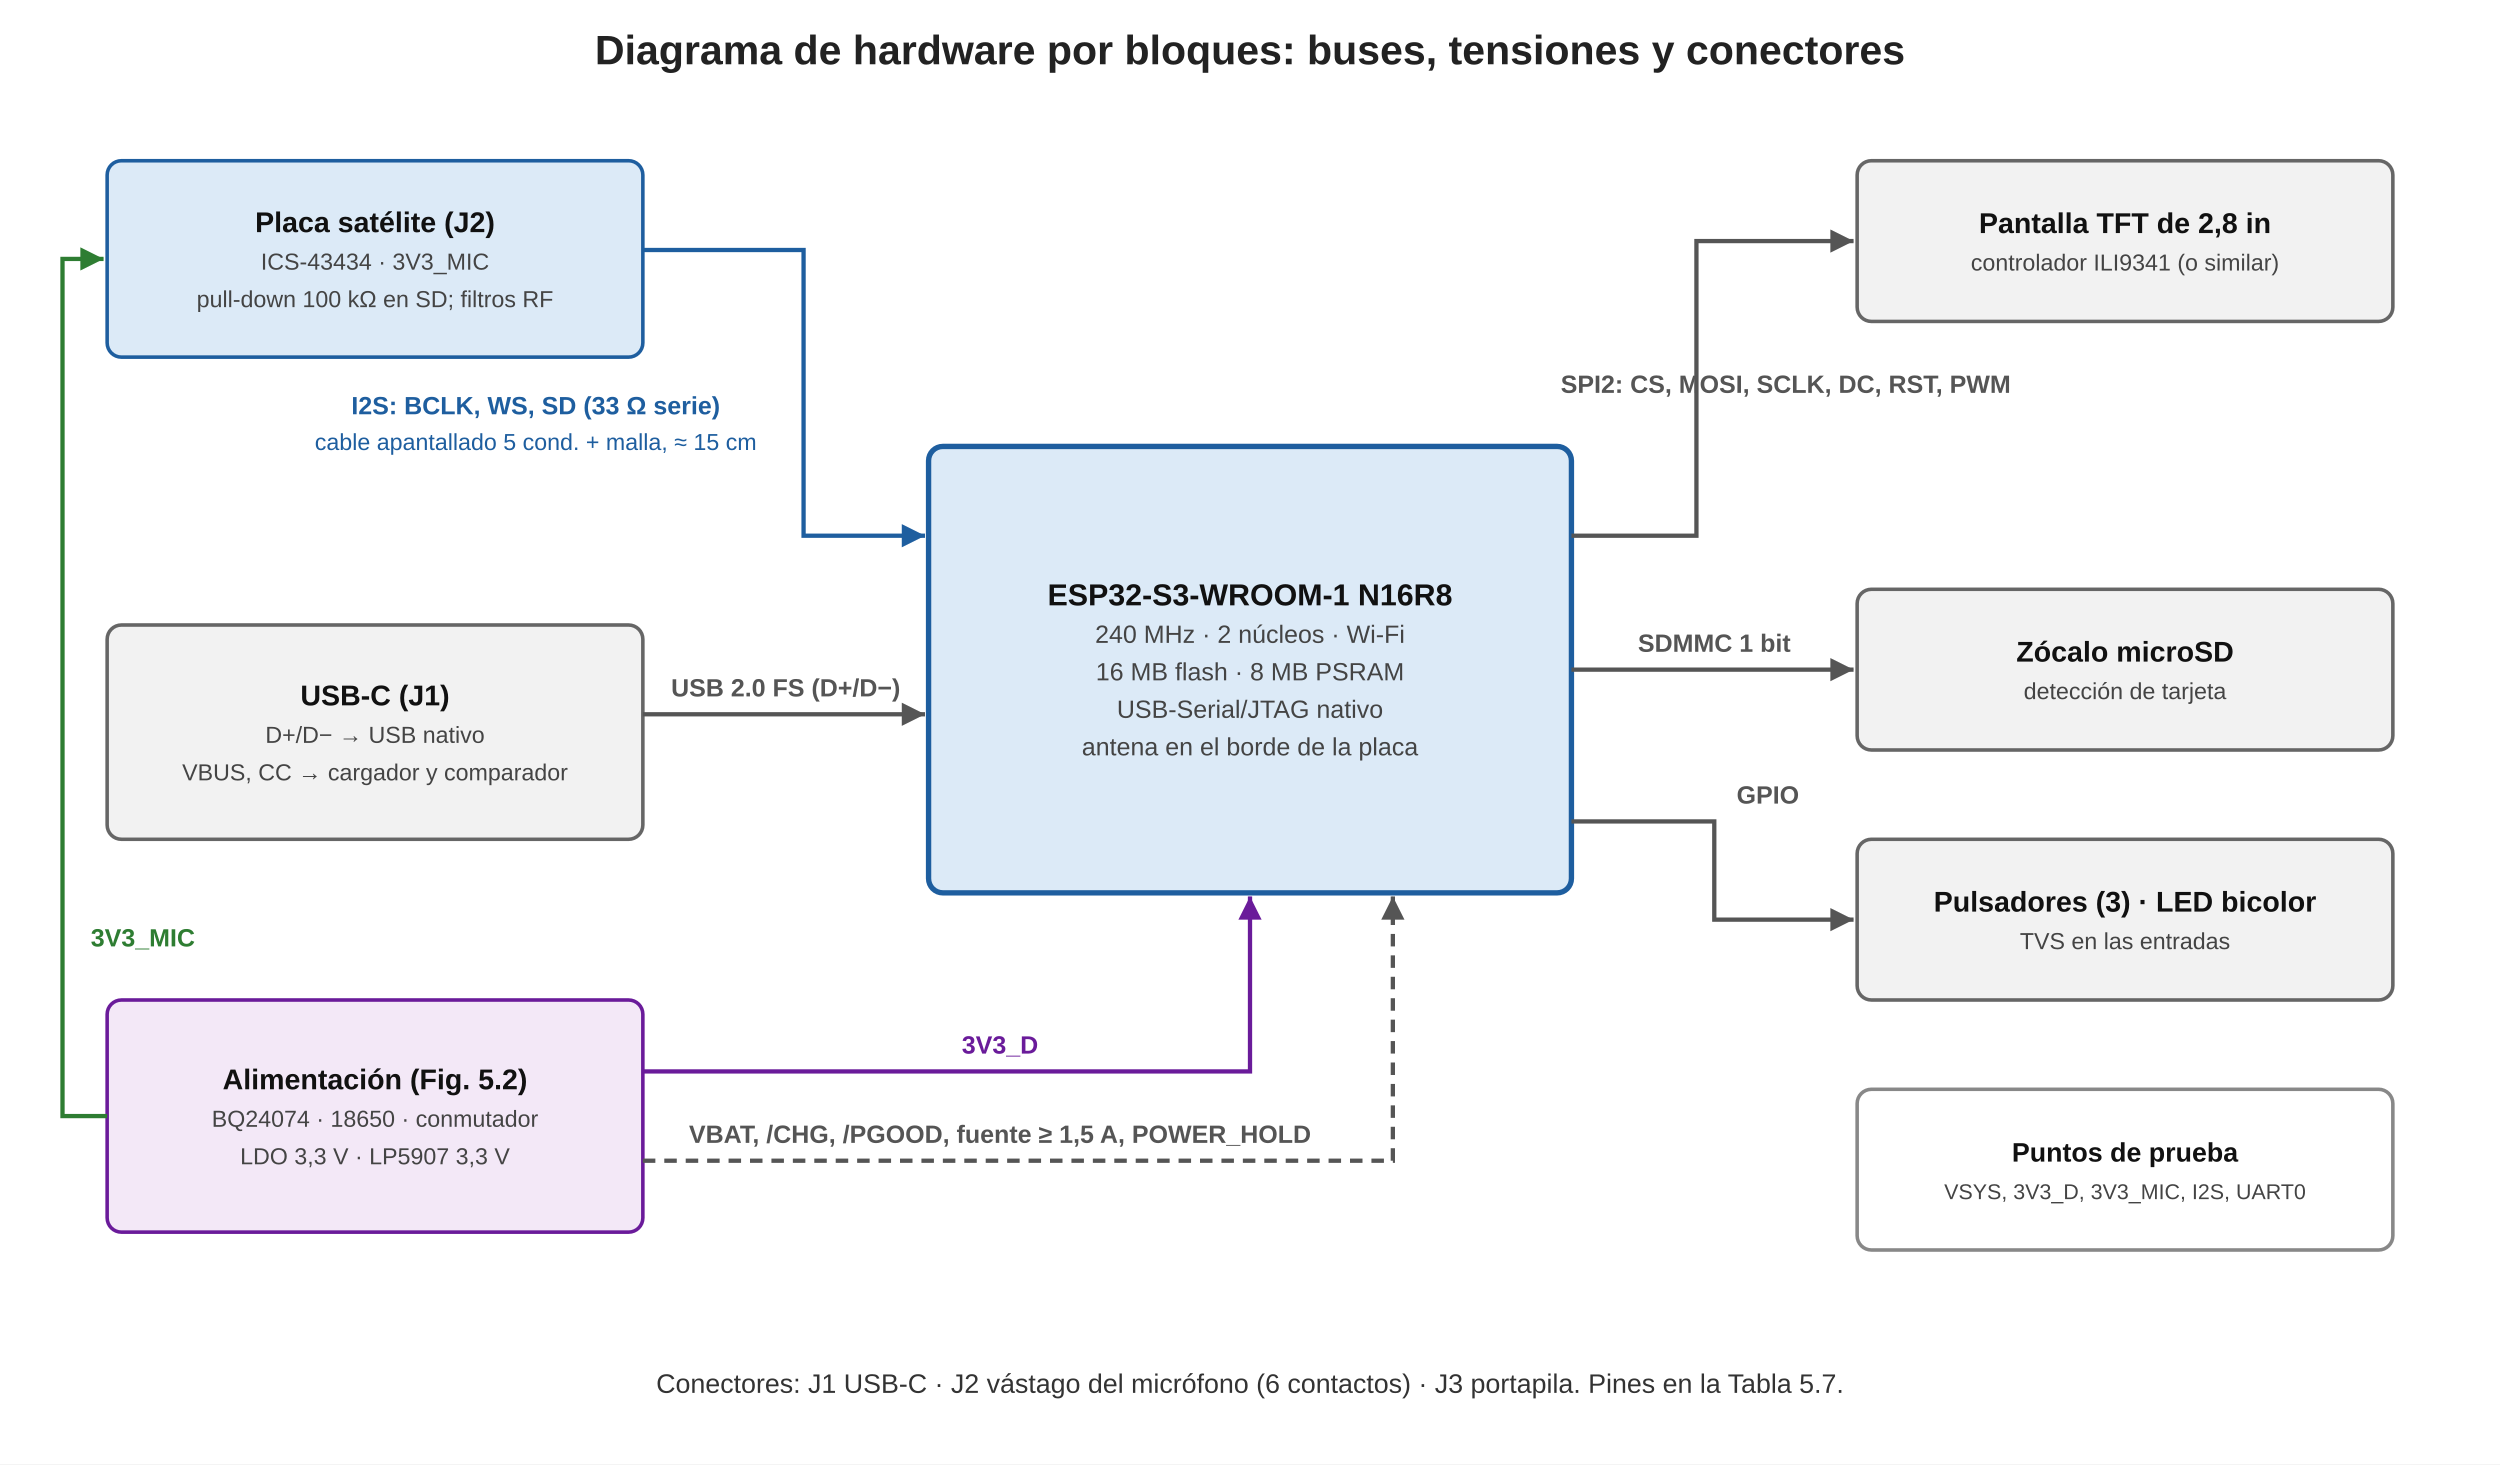
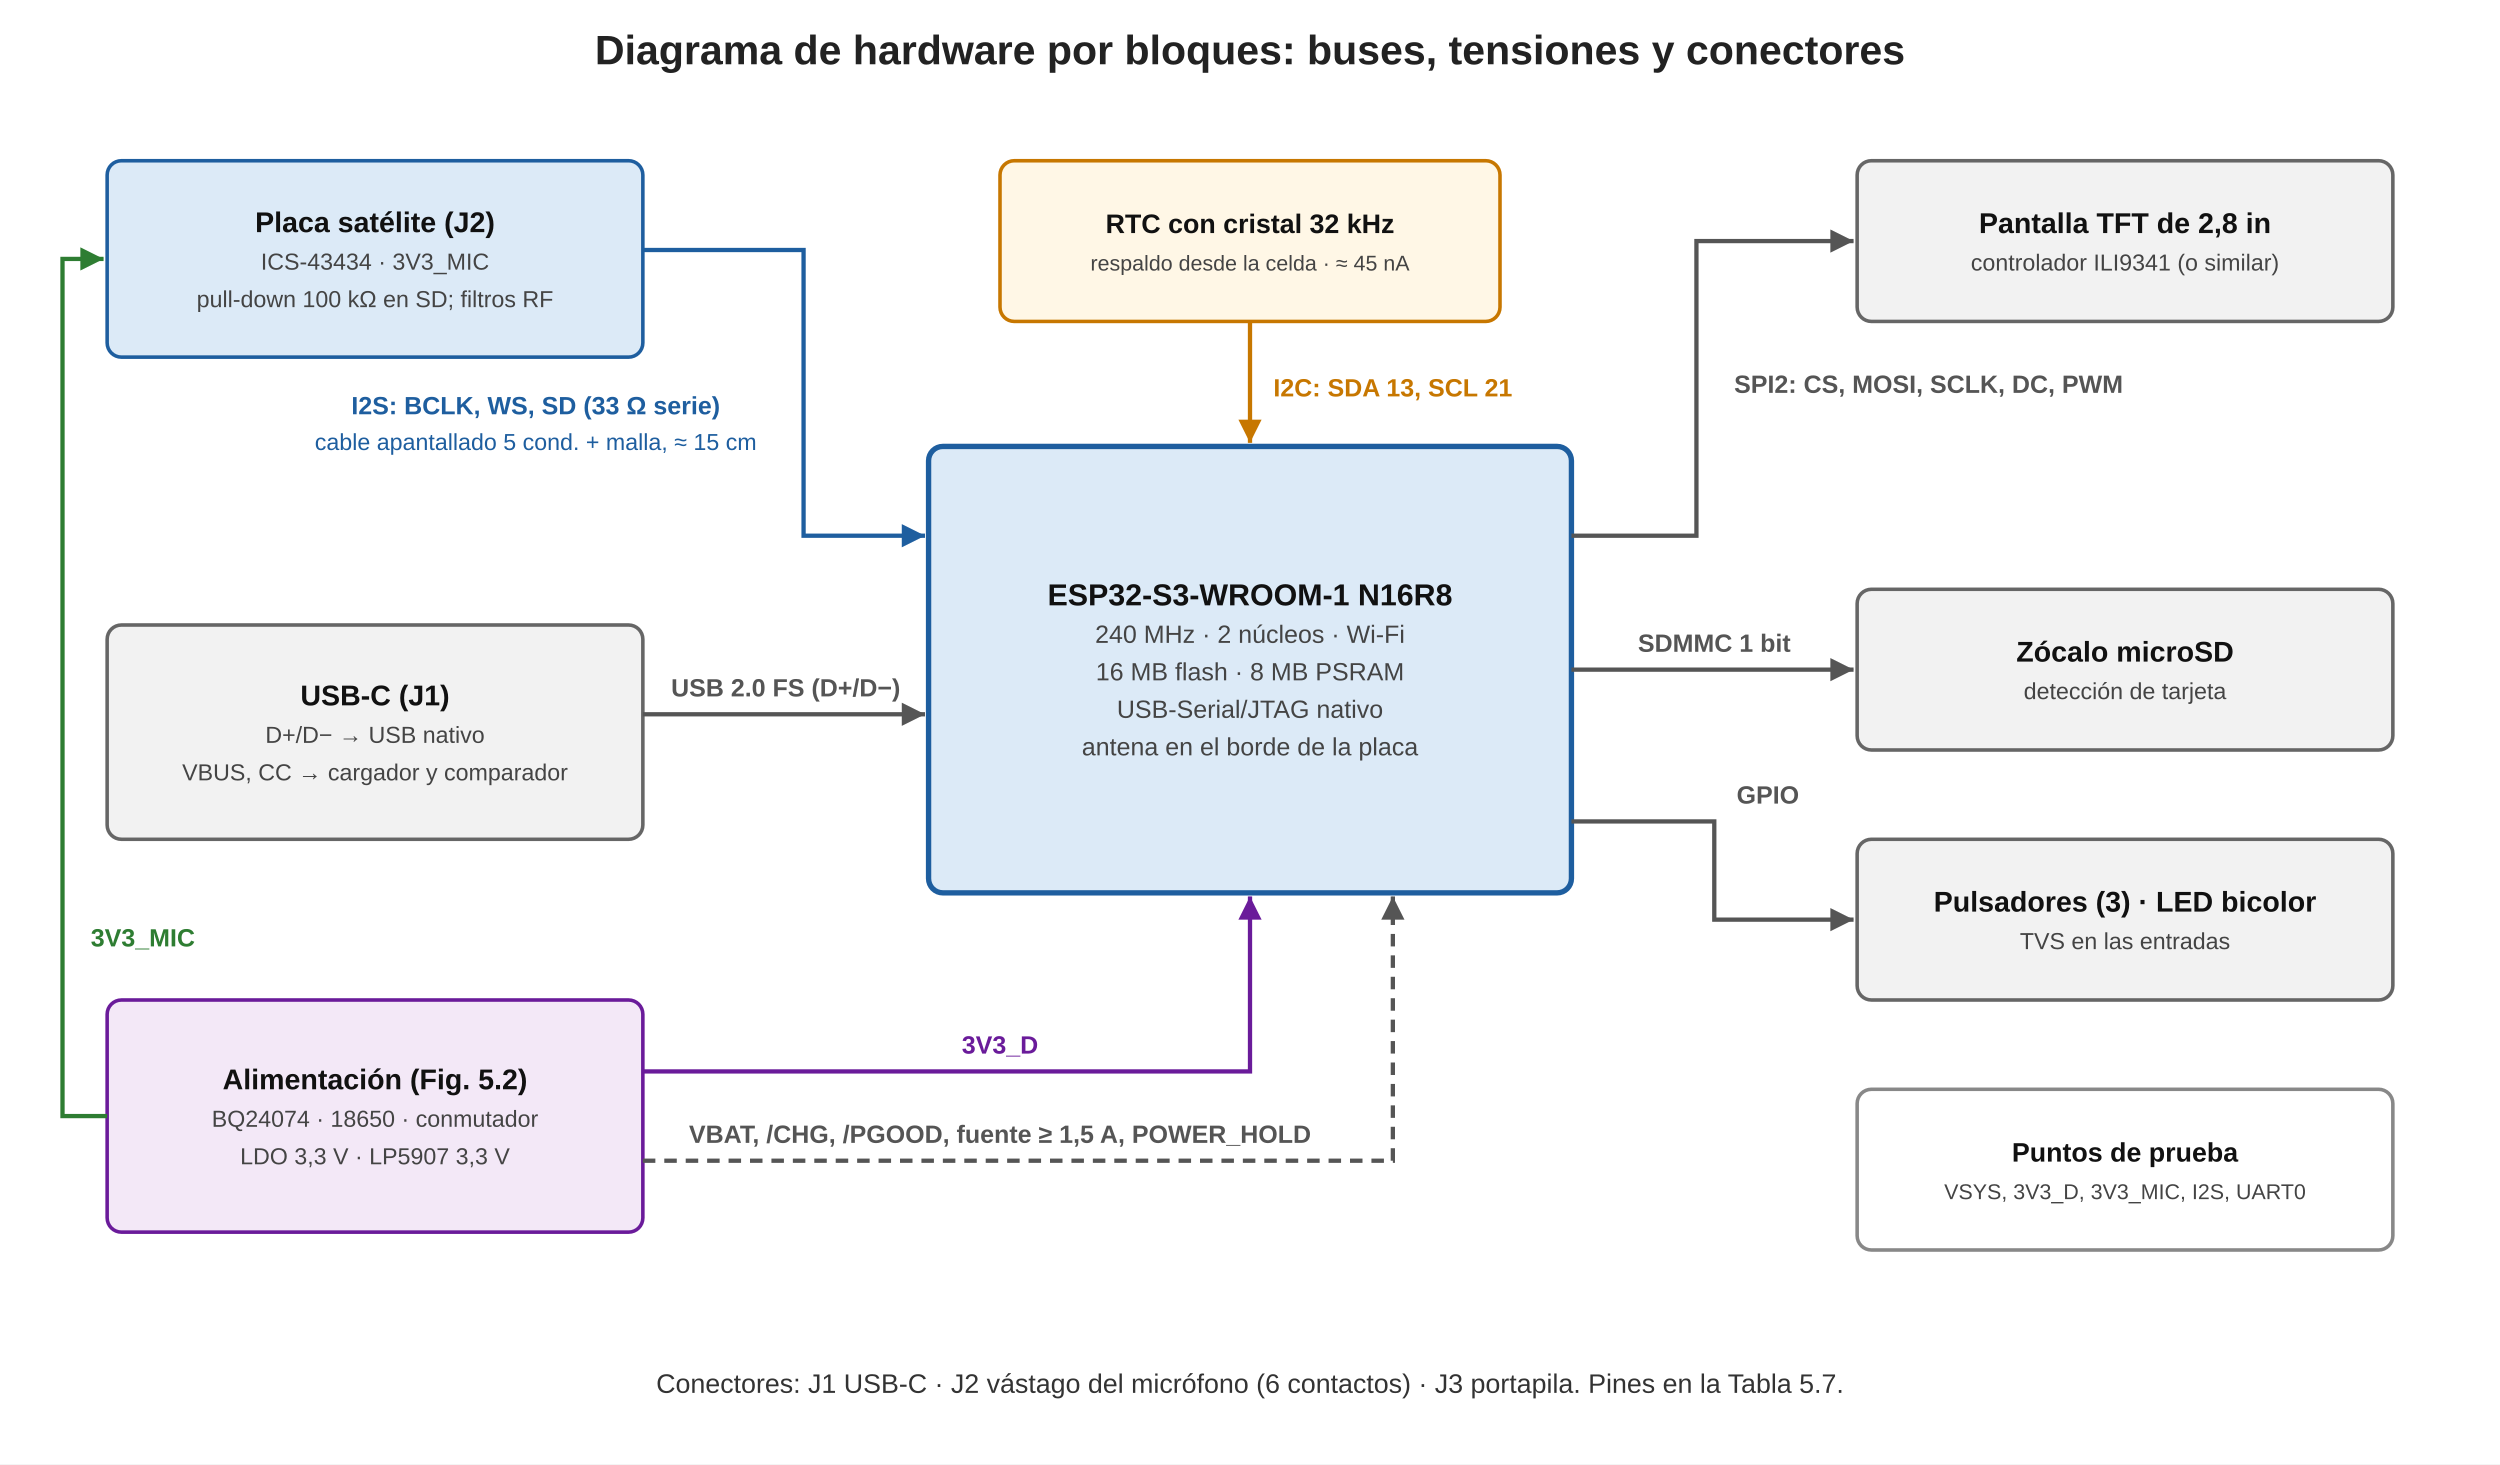
<svg xmlns="http://www.w3.org/2000/svg" width="1400" height="820" viewBox="0 0 1400 820" font-family="Arial, Helvetica, sans-serif">
  <rect width="1400" height="820" fill="#fff" />
  <text x="700" y="36" font-size="23" text-anchor="middle" fill="#222" font-weight="bold">Diagrama de hardware por bloques: buses, tensiones y conectores</text>
  <rect x="520" y="250" width="360" height="250" rx="8" fill="#dceaf7" stroke="#1e5e9f" stroke-width="3" />
  <text x="700.0" y="339.0" font-size="17" text-anchor="middle" fill="#111" font-weight="bold">ESP32-S3-WROOM-1 N16R8</text>
  <text x="700.0" y="360.0" font-size="14" text-anchor="middle" fill="#444" font-weight="normal">240 MHz · 2 núcleos · Wi-Fi</text>
  <text x="700.0" y="381.0" font-size="14" text-anchor="middle" fill="#444" font-weight="normal">16 MB flash · 8 MB PSRAM</text>
  <text x="700.0" y="402.0" font-size="14" text-anchor="middle" fill="#444" font-weight="normal">USB-Serial/JTAG nativo</text>
  <text x="700.0" y="423.0" font-size="14" text-anchor="middle" fill="#444" font-weight="normal">antena en el borde de la placa</text>
  <rect x="60" y="90" width="300" height="110" rx="8" fill="#dceaf7" stroke="#1e5e9f" stroke-width="2" />
  <text x="210.0" y="130.0" font-size="16" text-anchor="middle" fill="#111" font-weight="bold">Placa satélite (J2)</text>
  <text x="210.0" y="151.0" font-size="13" text-anchor="middle" fill="#444" font-weight="normal">ICS-43434 · 3V3_MIC</text>
  <text x="210.0" y="172.0" font-size="13" text-anchor="middle" fill="#444" font-weight="normal">pull-down 100 kΩ en SD; filtros RF</text>
  <polyline points="360,140 450,140 450,300 518,300" fill="none" stroke="#1e5e9f" stroke-width="2.4" />
  <polygon points="518,300 505.0,306.5 505.0,293.5" fill="#1e5e9f" />
  <text x="300" y="232" font-size="14" text-anchor="middle" fill="#1e5e9f" font-weight="bold">I2S: BCLK, WS, SD (33 Ω serie)</text>
  <text x="300" y="252" font-size="13" text-anchor="middle" fill="#1e5e9f" font-weight="normal">cable apantallado 5 cond. + malla, ≈ 15 cm</text>
  <rect x="1040" y="90" width="300" height="90" rx="8" fill="#f2f2f2" stroke="#666" stroke-width="2" />
  <text x="1190.0" y="130.5" font-size="16" text-anchor="middle" fill="#111" font-weight="bold">Pantalla TFT de 2,8 in</text>
  <text x="1190.0" y="151.5" font-size="13" text-anchor="middle" fill="#444" font-weight="normal">controlador ILI9341 (o similar)</text>
  <polyline points="880,300 950,300 950,135 1038,135" fill="none" stroke="#555" stroke-width="2.4" />
  <polygon points="1038,135 1025.0,141.5 1025.0,128.5" fill="#555" />
-   <text x="1000" y="220" font-size="14" text-anchor="middle" fill="#555" font-weight="bold">SPI2: CS, MOSI, SCLK, DC, RST, PWM</text>
+   <text x="1080" y="220" font-size="14" text-anchor="middle" fill="#555" font-weight="bold">SPI2: CS, MOSI, SCLK, DC, PWM</text>
+   <rect x="560" y="90" width="280" height="90" rx="8" fill="#fff7e6" stroke="#c77700" stroke-width="2" />
+   <text x="700.0" y="130.5" font-size="15" text-anchor="middle" fill="#111" font-weight="bold">RTC con cristal 32 kHz</text>
+   <text x="700.0" y="151.5" font-size="12" text-anchor="middle" fill="#444" font-weight="normal">respaldo desde la celda · ≈ 45 nA</text>
+   <polyline points="700,180 700,248" fill="none" stroke="#c77700" stroke-width="2.4" />
+   <polygon points="700,248 693.5,235.0 706.5,235.0" fill="#c77700" />
+   <text x="780" y="222" font-size="14" text-anchor="middle" fill="#c77700" font-weight="bold">I2C: SDA 13, SCL 21</text>
  <rect x="1040" y="330" width="300" height="90" rx="8" fill="#f2f2f2" stroke="#666" stroke-width="2" />
  <text x="1190.0" y="370.5" font-size="16" text-anchor="middle" fill="#111" font-weight="bold">Zócalo microSD</text>
  <text x="1190.0" y="391.5" font-size="13" text-anchor="middle" fill="#444" font-weight="normal">detección de tarjeta</text>
  <polyline points="880,375 1038,375" fill="none" stroke="#555" stroke-width="2.4" />
  <polygon points="1038,375 1025.0,381.5 1025.0,368.5" fill="#555" />
  <text x="960" y="365" font-size="14" text-anchor="middle" fill="#555" font-weight="bold">SDMMC 1 bit</text>
  <rect x="1040" y="470" width="300" height="90" rx="8" fill="#f2f2f2" stroke="#666" stroke-width="2" />
  <text x="1190.0" y="510.5" font-size="16" text-anchor="middle" fill="#111" font-weight="bold">Pulsadores (3) · LED bicolor</text>
  <text x="1190.0" y="531.5" font-size="13" text-anchor="middle" fill="#444" font-weight="normal">TVS en las entradas</text>
  <polyline points="880,460 960,460 960,515 1038,515" fill="none" stroke="#555" stroke-width="2.4" />
  <polygon points="1038,515 1025.0,521.5 1025.0,508.5" fill="#555" />
  <text x="990" y="450" font-size="14" text-anchor="middle" fill="#555" font-weight="bold">GPIO</text>
  <rect x="60" y="350" width="300" height="120" rx="8" fill="#f2f2f2" stroke="#666" stroke-width="2" />
  <text x="210.0" y="395.0" font-size="16" text-anchor="middle" fill="#111" font-weight="bold">USB-C (J1)</text>
  <text x="210.0" y="416.0" font-size="13" text-anchor="middle" fill="#444" font-weight="normal">D+/D− → USB nativo</text>
  <text x="210.0" y="437.0" font-size="13" text-anchor="middle" fill="#444" font-weight="normal">VBUS, CC → cargador y comparador</text>
  <polyline points="360,400 518,400" fill="none" stroke="#555" stroke-width="2.4" />
  <polygon points="518,400 505.0,406.5 505.0,393.5" fill="#555" />
  <text x="440" y="390" font-size="14" text-anchor="middle" fill="#555" font-weight="bold">USB 2.0 FS (D+/D−)</text>
  <rect x="60" y="560" width="300" height="130" rx="8" fill="#f3e8f7" stroke="#6a1b9a" stroke-width="2" />
  <text x="210.0" y="610.0" font-size="16" text-anchor="middle" fill="#111" font-weight="bold">Alimentación (Fig. 5.2)</text>
  <text x="210.0" y="631.0" font-size="13" text-anchor="middle" fill="#444" font-weight="normal">BQ24074 · 18650 · conmutador</text>
  <text x="210.0" y="652.0" font-size="13" text-anchor="middle" fill="#444" font-weight="normal">LDO 3,3 V · LP5907 3,3 V</text>
  <polyline points="360,600 700,600 700,502" fill="none" stroke="#6a1b9a" stroke-width="2.4" />
  <polygon points="700,502 706.5,515.0 693.5,515.0" fill="#6a1b9a" />
  <text x="560" y="590" font-size="14" text-anchor="middle" fill="#6a1b9a" font-weight="bold">3V3_D</text>
  <polyline points="60,625 35,625 35,145 58,145" fill="none" stroke="#2e7d32" stroke-width="2.4" />
  <polygon points="58,145 45.0,151.5 45.0,138.5" fill="#2e7d32" />
  <text x="80" y="530" font-size="14" text-anchor="middle" fill="#2e7d32" font-weight="bold">3V3_MIC</text>
  <polyline points="360,650 780,650 780,502" fill="none" stroke="#555" stroke-width="2.4" stroke-dasharray="7,5" />
  <polygon points="780,502 786.5,515.0 773.5,515.0" fill="#555" />
  <text x="560" y="640" font-size="14" text-anchor="middle" fill="#555" font-weight="bold">VBAT, /CHG, /PGOOD, fuente ≥ 1,5 A, POWER_HOLD</text>
  <rect x="1040" y="610" width="300" height="90" rx="8" fill="#fff" stroke="#888" stroke-width="2" />
  <text x="1190.0" y="650.5" font-size="15" text-anchor="middle" fill="#111" font-weight="bold">Puntos de prueba</text>
  <text x="1190.0" y="671.5" font-size="12" text-anchor="middle" fill="#444" font-weight="normal">VSYS, 3V3_D, 3V3_MIC, I2S, UART0</text>
  <text x="700" y="780" font-size="15" text-anchor="middle" fill="#333" font-weight="normal">Conectores: J1 USB-C · J2 vástago del micrófono (6 contactos) · J3 portapila. Pines en la Tabla 5.7.</text>
</svg>
